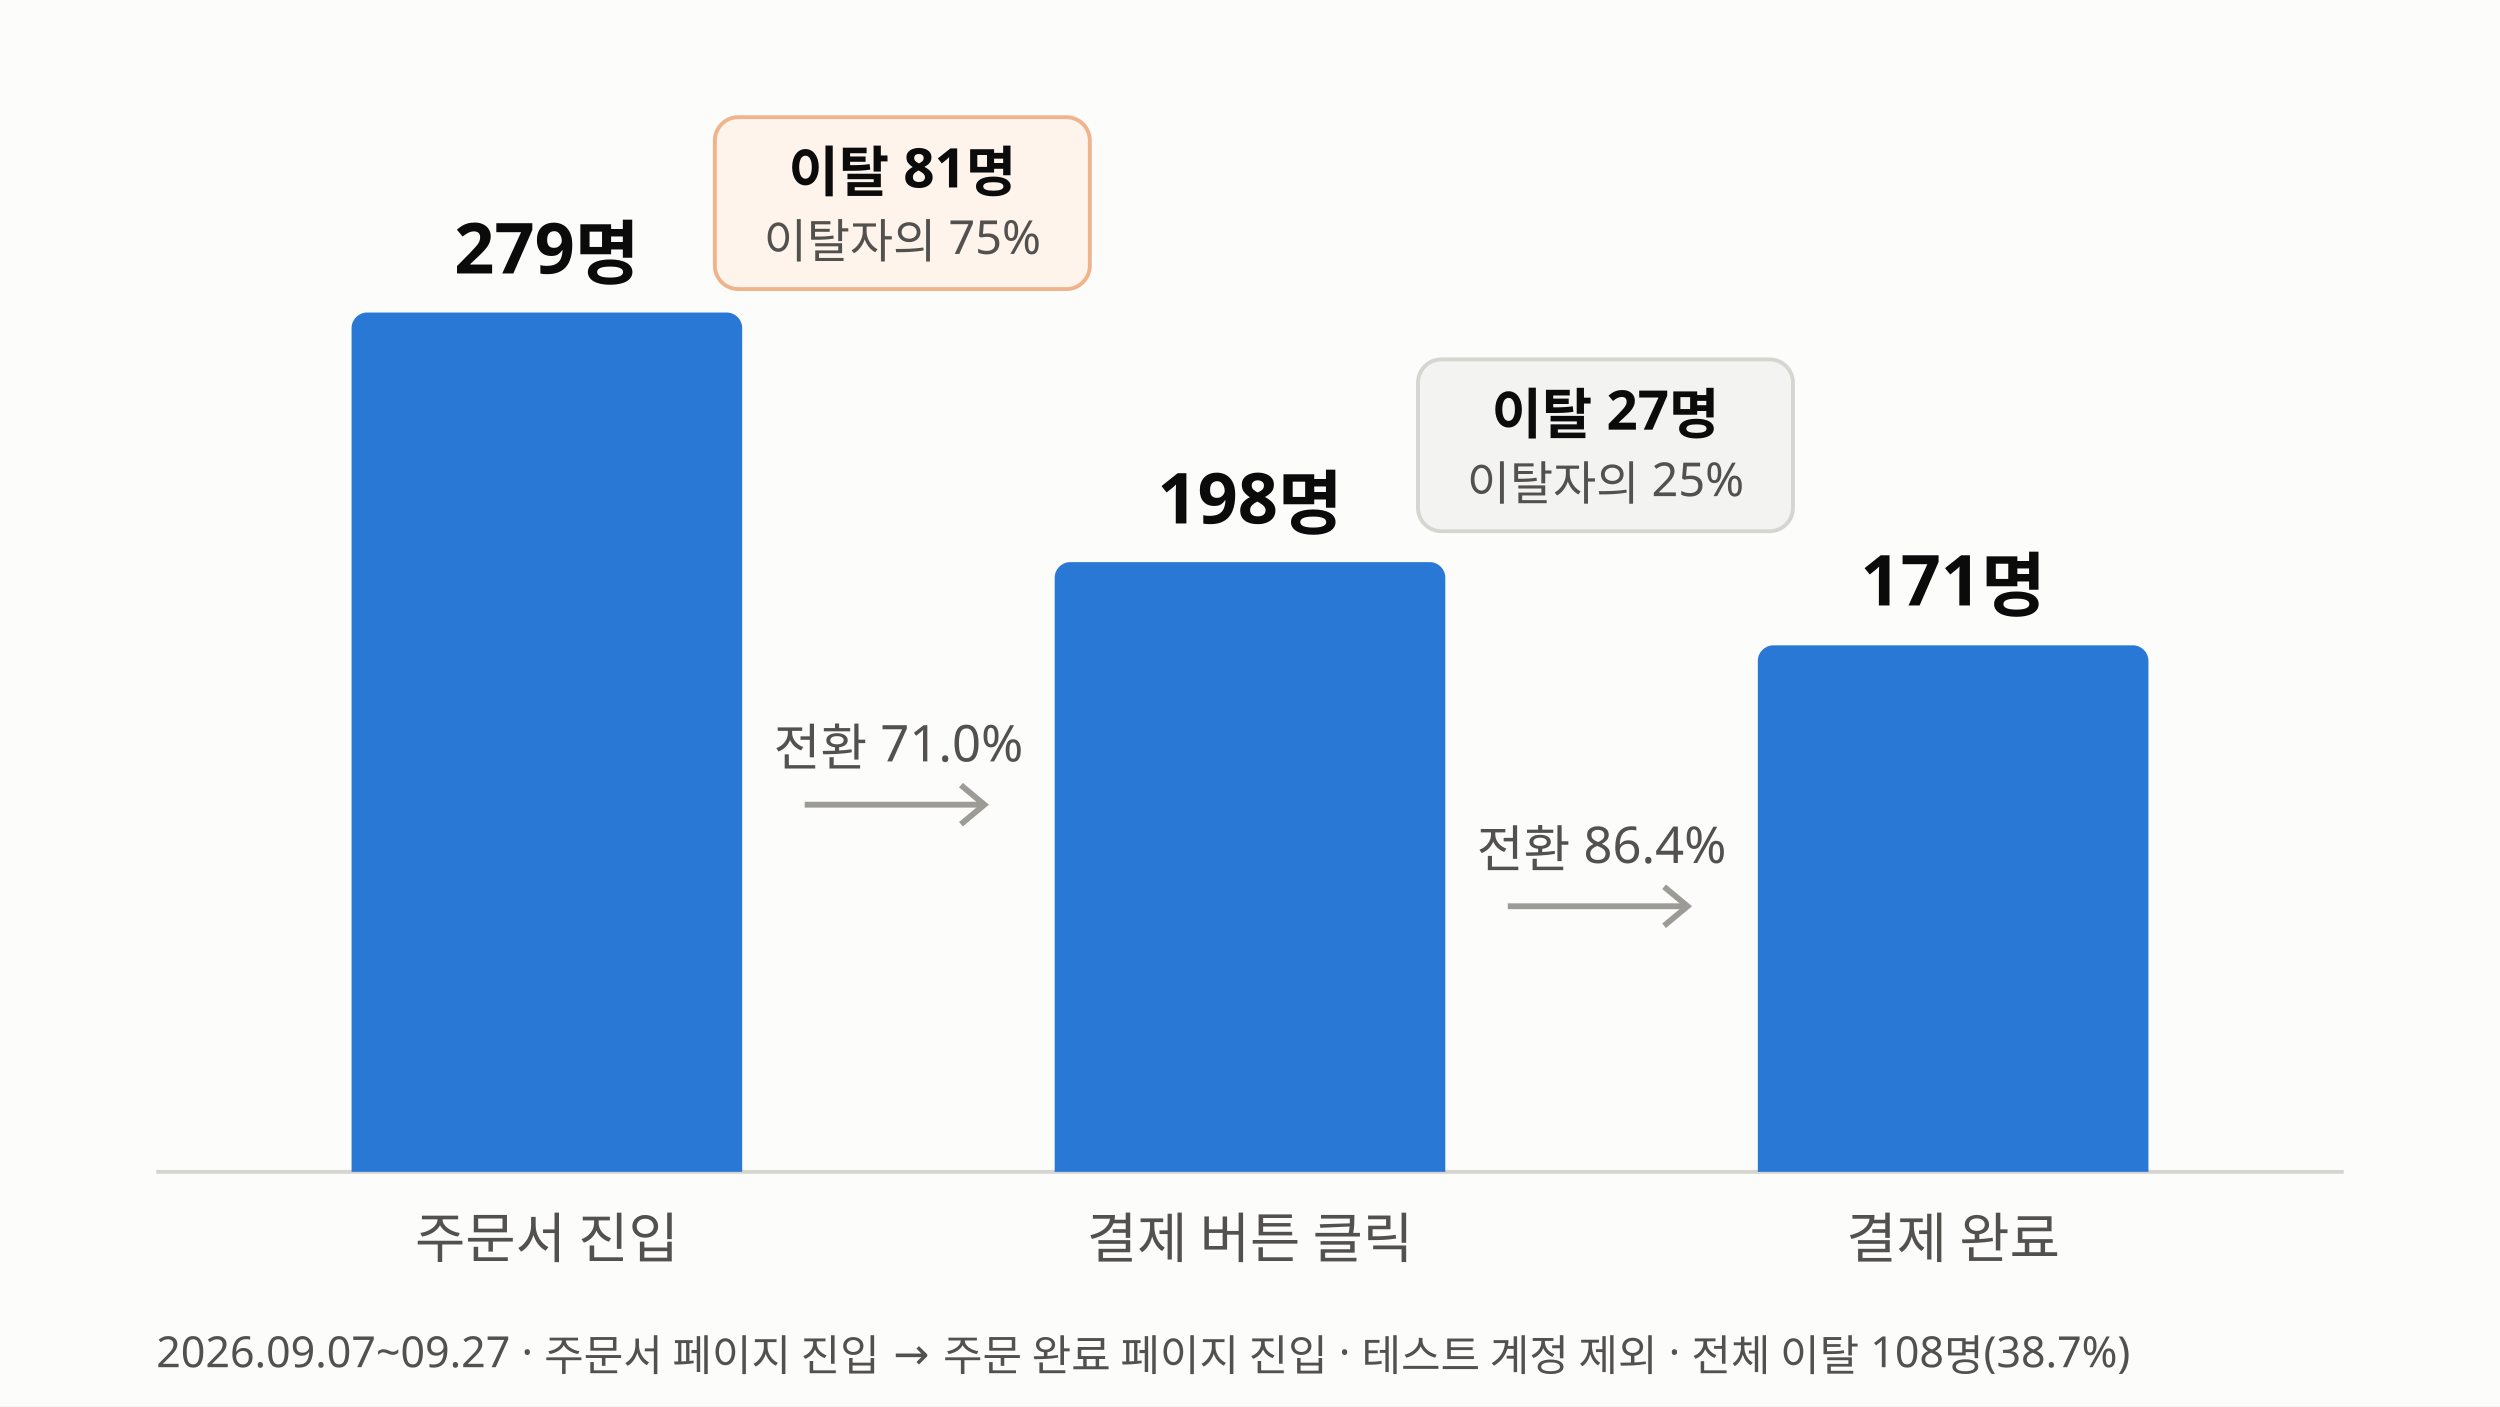
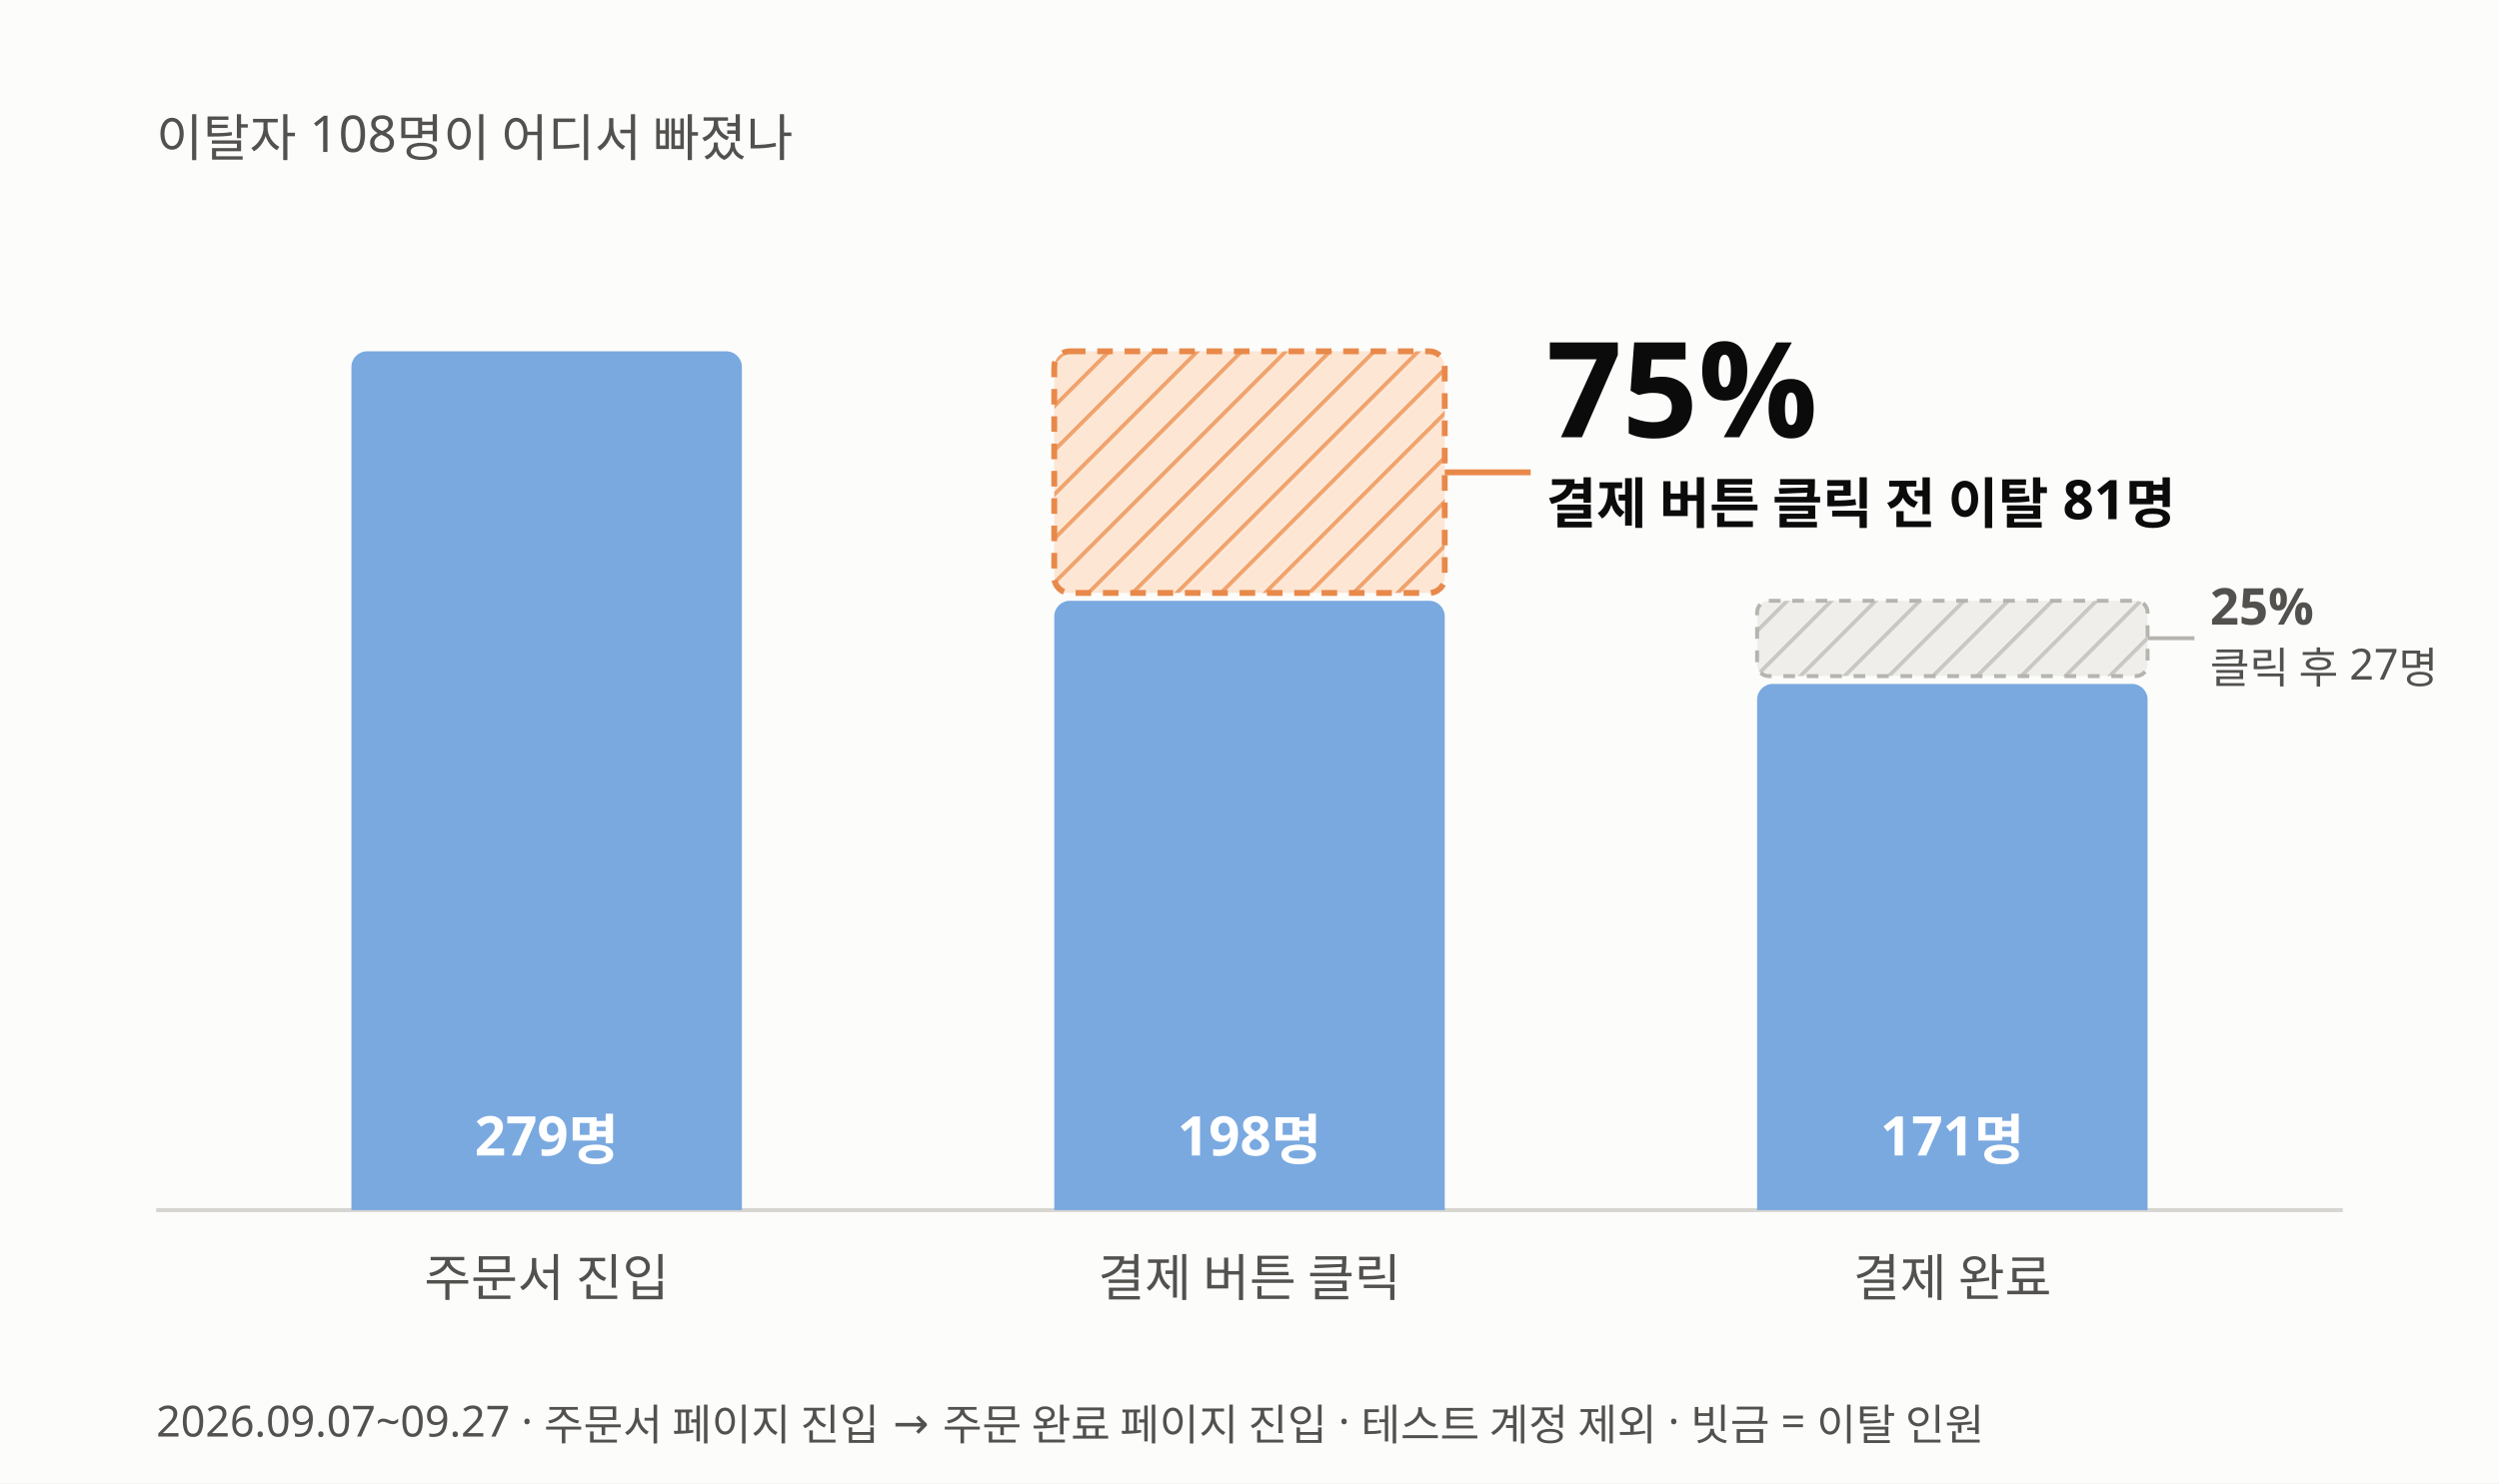
- <svg xmlns="http://www.w3.org/2000/svg" viewBox="0 0 640 360" width="640" height="360" font-family="Pretendard, 'Noto Sans KR', 'Apple SD Gothic Neo', sans-serif" role="img" aria-label="주문서 퍼널: 주문서 진입 279명, 결제 버튼 클릭 198명, 결제 완료 171명">
-   <rect width="640" height="360" fill="#fcfcfb" />
-   <line x1="40" y1="300" x2="600" y2="300" stroke="#d6d5d0" stroke-width="1" />
-   <path d="M90,300 V84 a4,4 0 0 1 4,-4 H186 a4,4 0 0 1 4,4 V300 Z" fill="#2a78d6" />
-   <path d="M270,300 V147.9 a4,4 0 0 1 4,-4 H366 a4,4 0 0 1 4,4 V300 Z" fill="#2a78d6" />
-   <path d="M450,300 V169.2 a4,4 0 0 1 4,-4 H546 a4,4 0 0 1 4,4 V300 Z" fill="#2a78d6" />
-   <g fill="#0b0b0b" font-size="18" font-weight="700" text-anchor="middle">
-     <text x="140" y="70">279명</text>
-     <text x="320" y="134">198명</text>
-     <text x="500" y="155">171명</text>
+ <svg xmlns="http://www.w3.org/2000/svg" viewBox="0 0 640 380" width="640" height="380" font-family="Pretendard, 'Noto Sans KR', 'Apple SD Gothic Neo', sans-serif" role="img" aria-label="주문서 퍼널: 279명 진입, 결제 버튼 전 81명 이탈(이탈자의 75%), 결제 버튼 후 27명 이탈(25%), 171명 결제 완료">
+   <rect width="640" height="380" fill="#fcfcfb" />
+   <defs>
+     <pattern id="lost" patternUnits="userSpaceOnUse" width="8" height="8" patternTransform="rotate(45)">
+       <rect width="8" height="8" fill="#fde6d4" />
+       <line x1="0" y1="0" x2="0" y2="8" stroke="#f0a46e" stroke-width="2" />
+     </pattern>
+     <pattern id="lost2" patternUnits="userSpaceOnUse" width="8" height="8" patternTransform="rotate(45)">
+       <rect width="8" height="8" fill="#efeeeb" />
+       <line x1="0" y1="0" x2="0" y2="8" stroke="#c9c8c3" stroke-width="2" />
+     </pattern>
+   </defs>
+   <line x1="40" y1="310" x2="600" y2="310" stroke="#d6d5d0" stroke-width="1" />
+   <path d="M90,310 V94 a4,4 0 0 1 4,-4 H186 a4,4 0 0 1 4,4 V310 Z" fill="#7aa9e0" />
+   <path d="M270,310 V157.9 a4,4 0 0 1 4,-4 H366 a4,4 0 0 1 4,4 V310 Z" fill="#7aa9e0" />
+   <rect x="270" y="90" width="100" height="61.9" rx="4" fill="url(#lost)" stroke="#e8894a" stroke-width="1.5" stroke-dasharray="4 3" />
+   <path d="M450,310 V179.2 a4,4 0 0 1 4,-4 H546 a4,4 0 0 1 4,4 V310 Z" fill="#7aa9e0" />
+   <rect x="450" y="153.9" width="100" height="19.3" rx="3" fill="url(#lost2)" stroke="#b5b4ae" stroke-width="1" stroke-dasharray="3 3" />
+   <g>
+     <line x1="370" y1="121" x2="392" y2="121" stroke="#e8894a" stroke-width="1.5" />
+     <text x="396" y="112" fill="#0b0b0b" font-size="34" font-weight="800">75%</text>
+     <text x="396" y="134" fill="#0b0b0b" font-size="14" font-weight="700">결제 버튼 클릭 전 이탈 81명</text>
  </g>
-   <g fill="#52514e" font-size="14" text-anchor="middle">
-     <text x="140" y="322">주문서 진입</text>
-     <text x="320" y="322">결제 버튼 클릭</text>
-     <text x="500" y="322">결제 완료</text>
+   <g>
+     <line x1="550" y1="163.5" x2="562" y2="163.5" stroke="#b5b4ae" stroke-width="1" />
+     <text x="566" y="160" fill="#52514e" font-size="13" font-weight="700">25%</text>
+     <text x="566" y="175" fill="#52514e" font-size="11">클릭 후 27명</text>
+   </g>
+   <g fill="#ffffff" font-size="14" font-weight="700" text-anchor="middle">
+     <text x="140" y="296">279명</text>
+     <text x="320" y="296">198명</text>
+     <text x="500" y="296">171명</text>
  </g>
  <g fill="#52514e" font-size="13" text-anchor="middle">
-     <text x="230" y="196">전환 71.0%</text>
-     <text x="410" y="222">전환 86.4%</text>
+     <text x="140" y="332">주문서 진입</text>
+     <text x="320" y="332">결제 버튼 클릭</text>
+     <text x="500" y="332">결제 완료</text>
  </g>
-   <g stroke="#9c9b96" stroke-width="1.5" fill="none">
-     <path d="M206,206 H252" />
-     <path d="M246,201 L252,206 L246,211" />
-     <path d="M386,232 H432" />
-     <path d="M426,227 L432,232 L426,237" />
-   </g>
-   <g font-size="14" text-anchor="middle">
-     <rect x="183" y="30" width="96" height="44" rx="6" fill="#fff4ec" stroke="#f0b48c" />
-     <text x="231" y="49" fill="#0b0b0b" font-weight="700">이탈 81명</text>
-     <text x="231" y="66" fill="#52514e" font-size="12">이탈자의 75%</text>
-     <rect x="363" y="92" width="96" height="44" rx="6" fill="#f3f3f1" stroke="#d6d5d0" />
-     <text x="411" y="111" fill="#0b0b0b" font-weight="700">이탈 27명</text>
-     <text x="411" y="128" fill="#52514e" font-size="12">이탈자의 25%</text>
-   </g>
-   <text x="40" y="350" fill="#52514e" font-size="11">2026.09.07~09.27 · 주문서 페이지 진입 → 주문 완료 페이지 진입 · 테스트 계정 제외 · 전체 이탈 108명(38.7%)</text>
+   <text x="40" y="40" fill="#52514e" font-size="13">이탈자 108명이 어디서 빠졌나</text>
+   <text x="40" y="368" fill="#52514e" font-size="11">2026.09.07~09.27 · 주문서 페이지 진입 → 주문 완료 페이지 진입 · 테스트 계정 제외 · 빗금 = 이탈 인원</text>
</svg>
